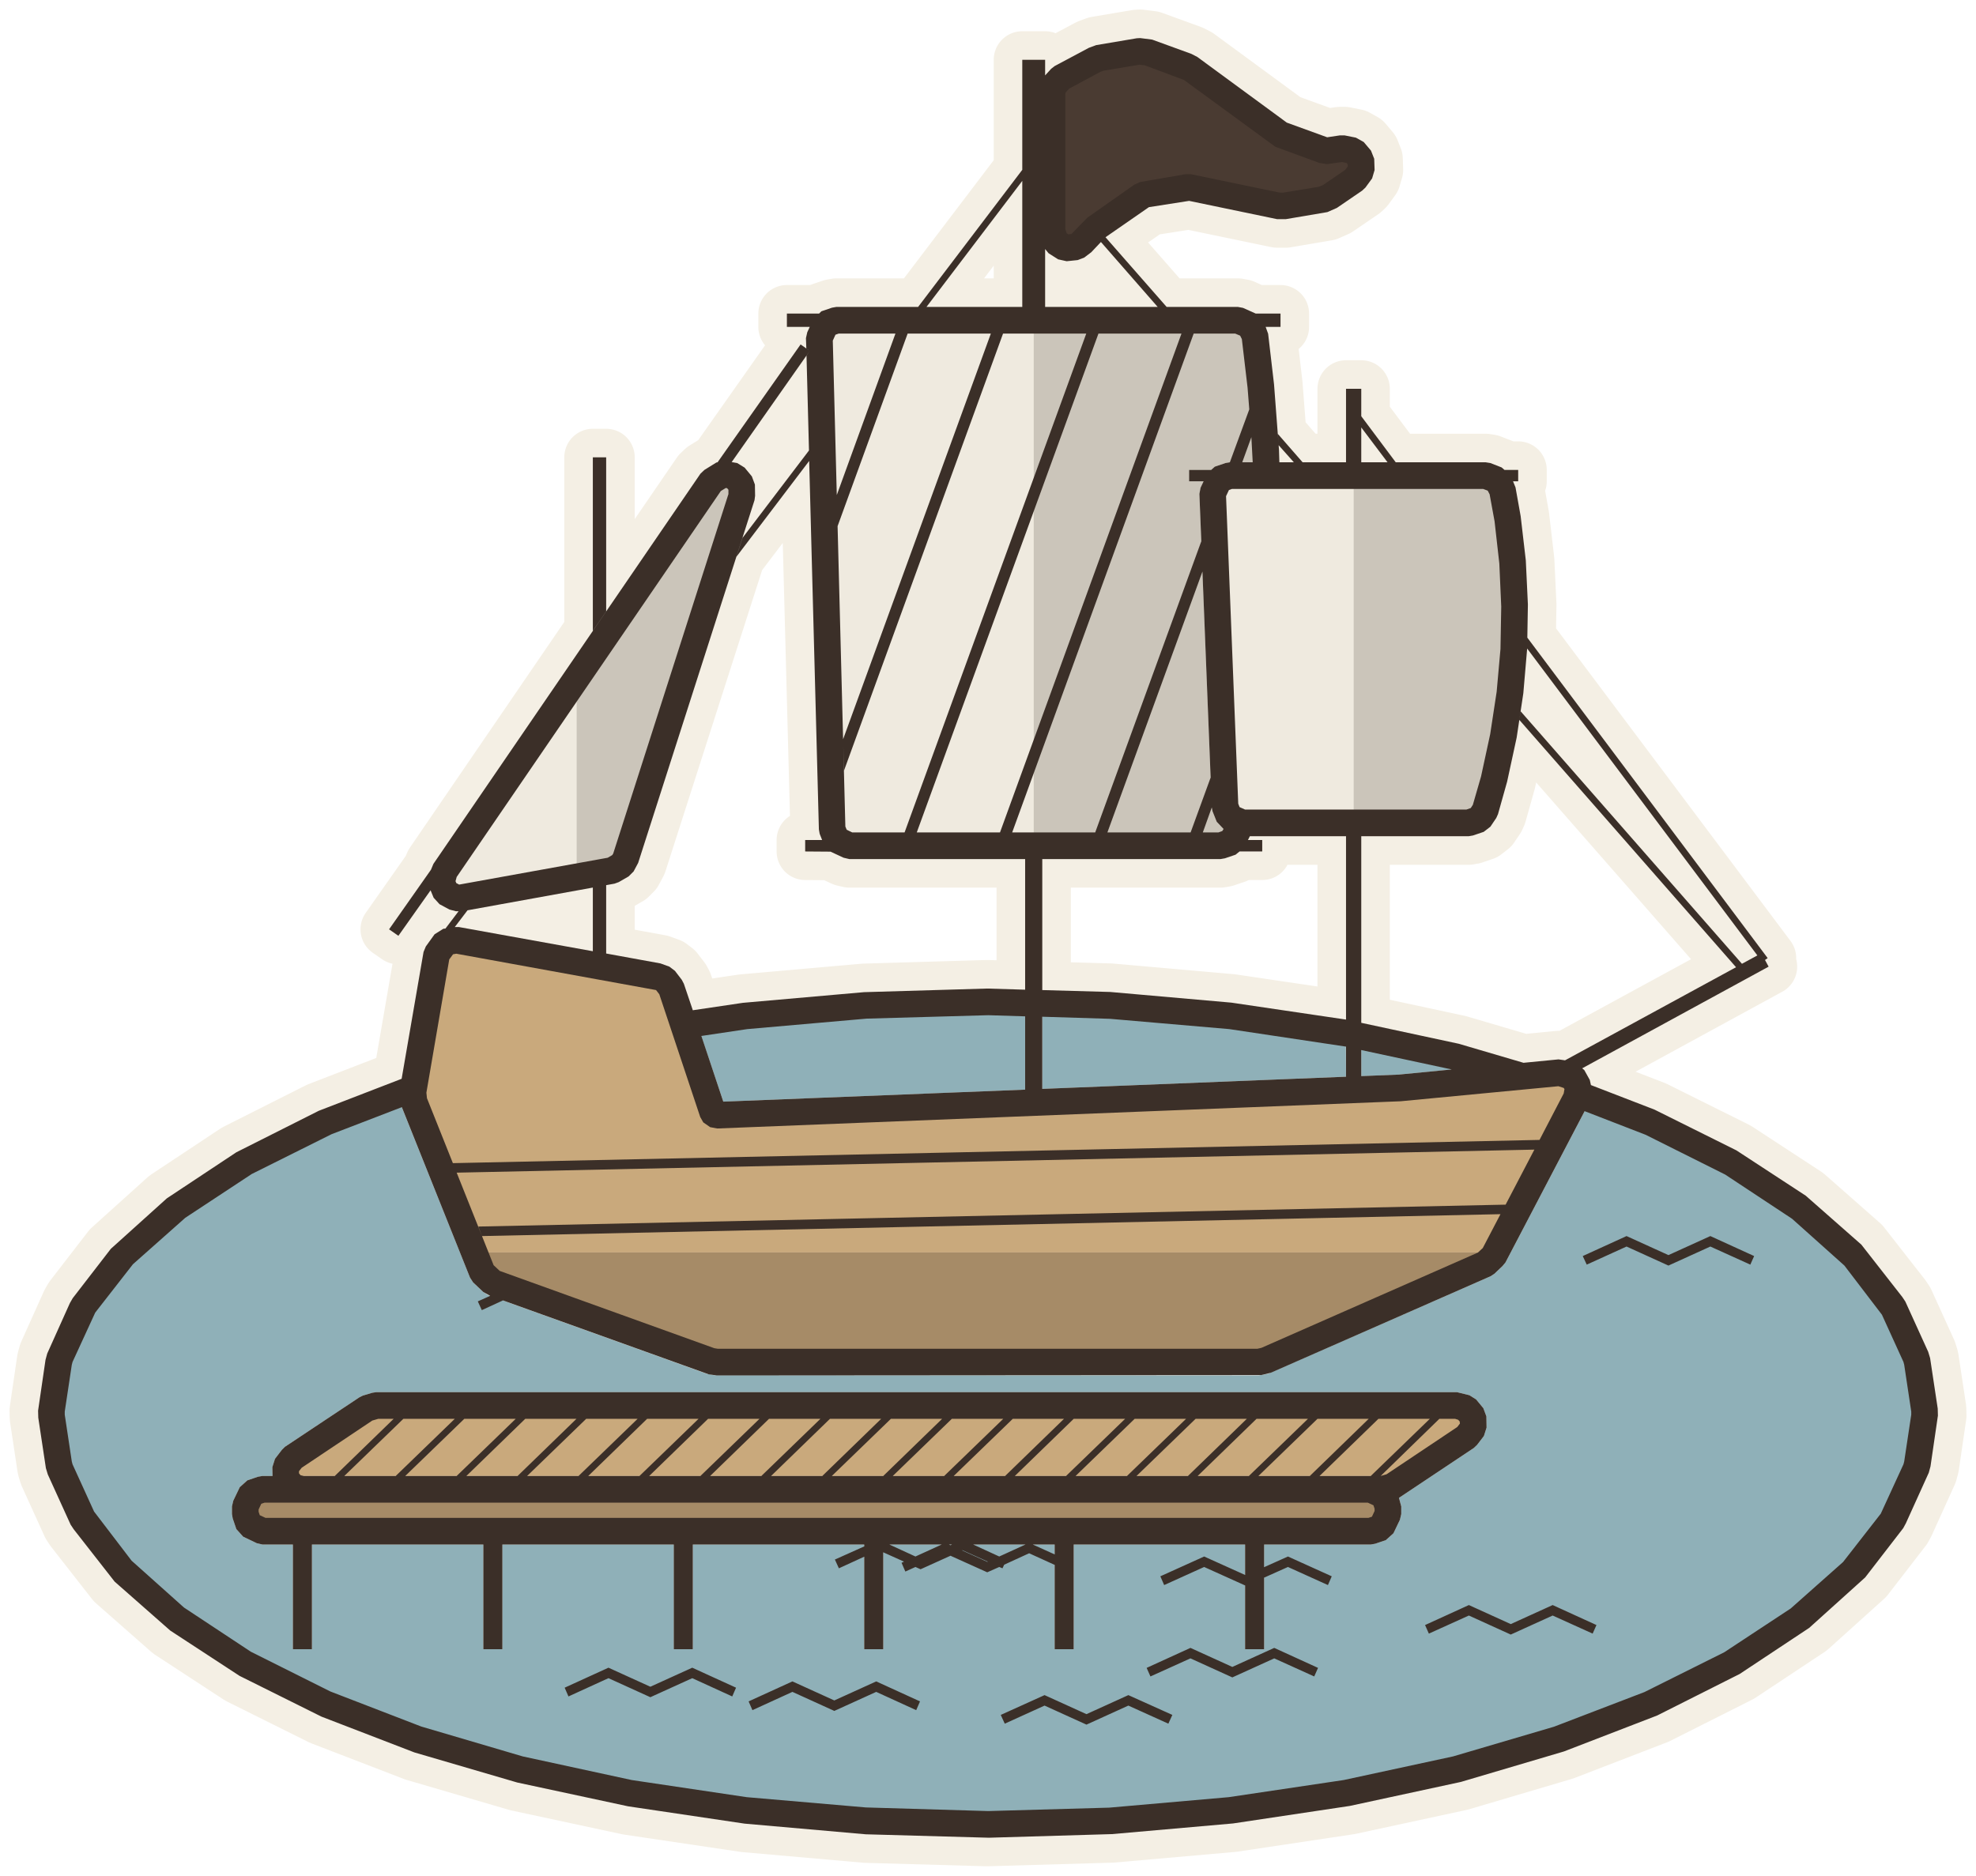
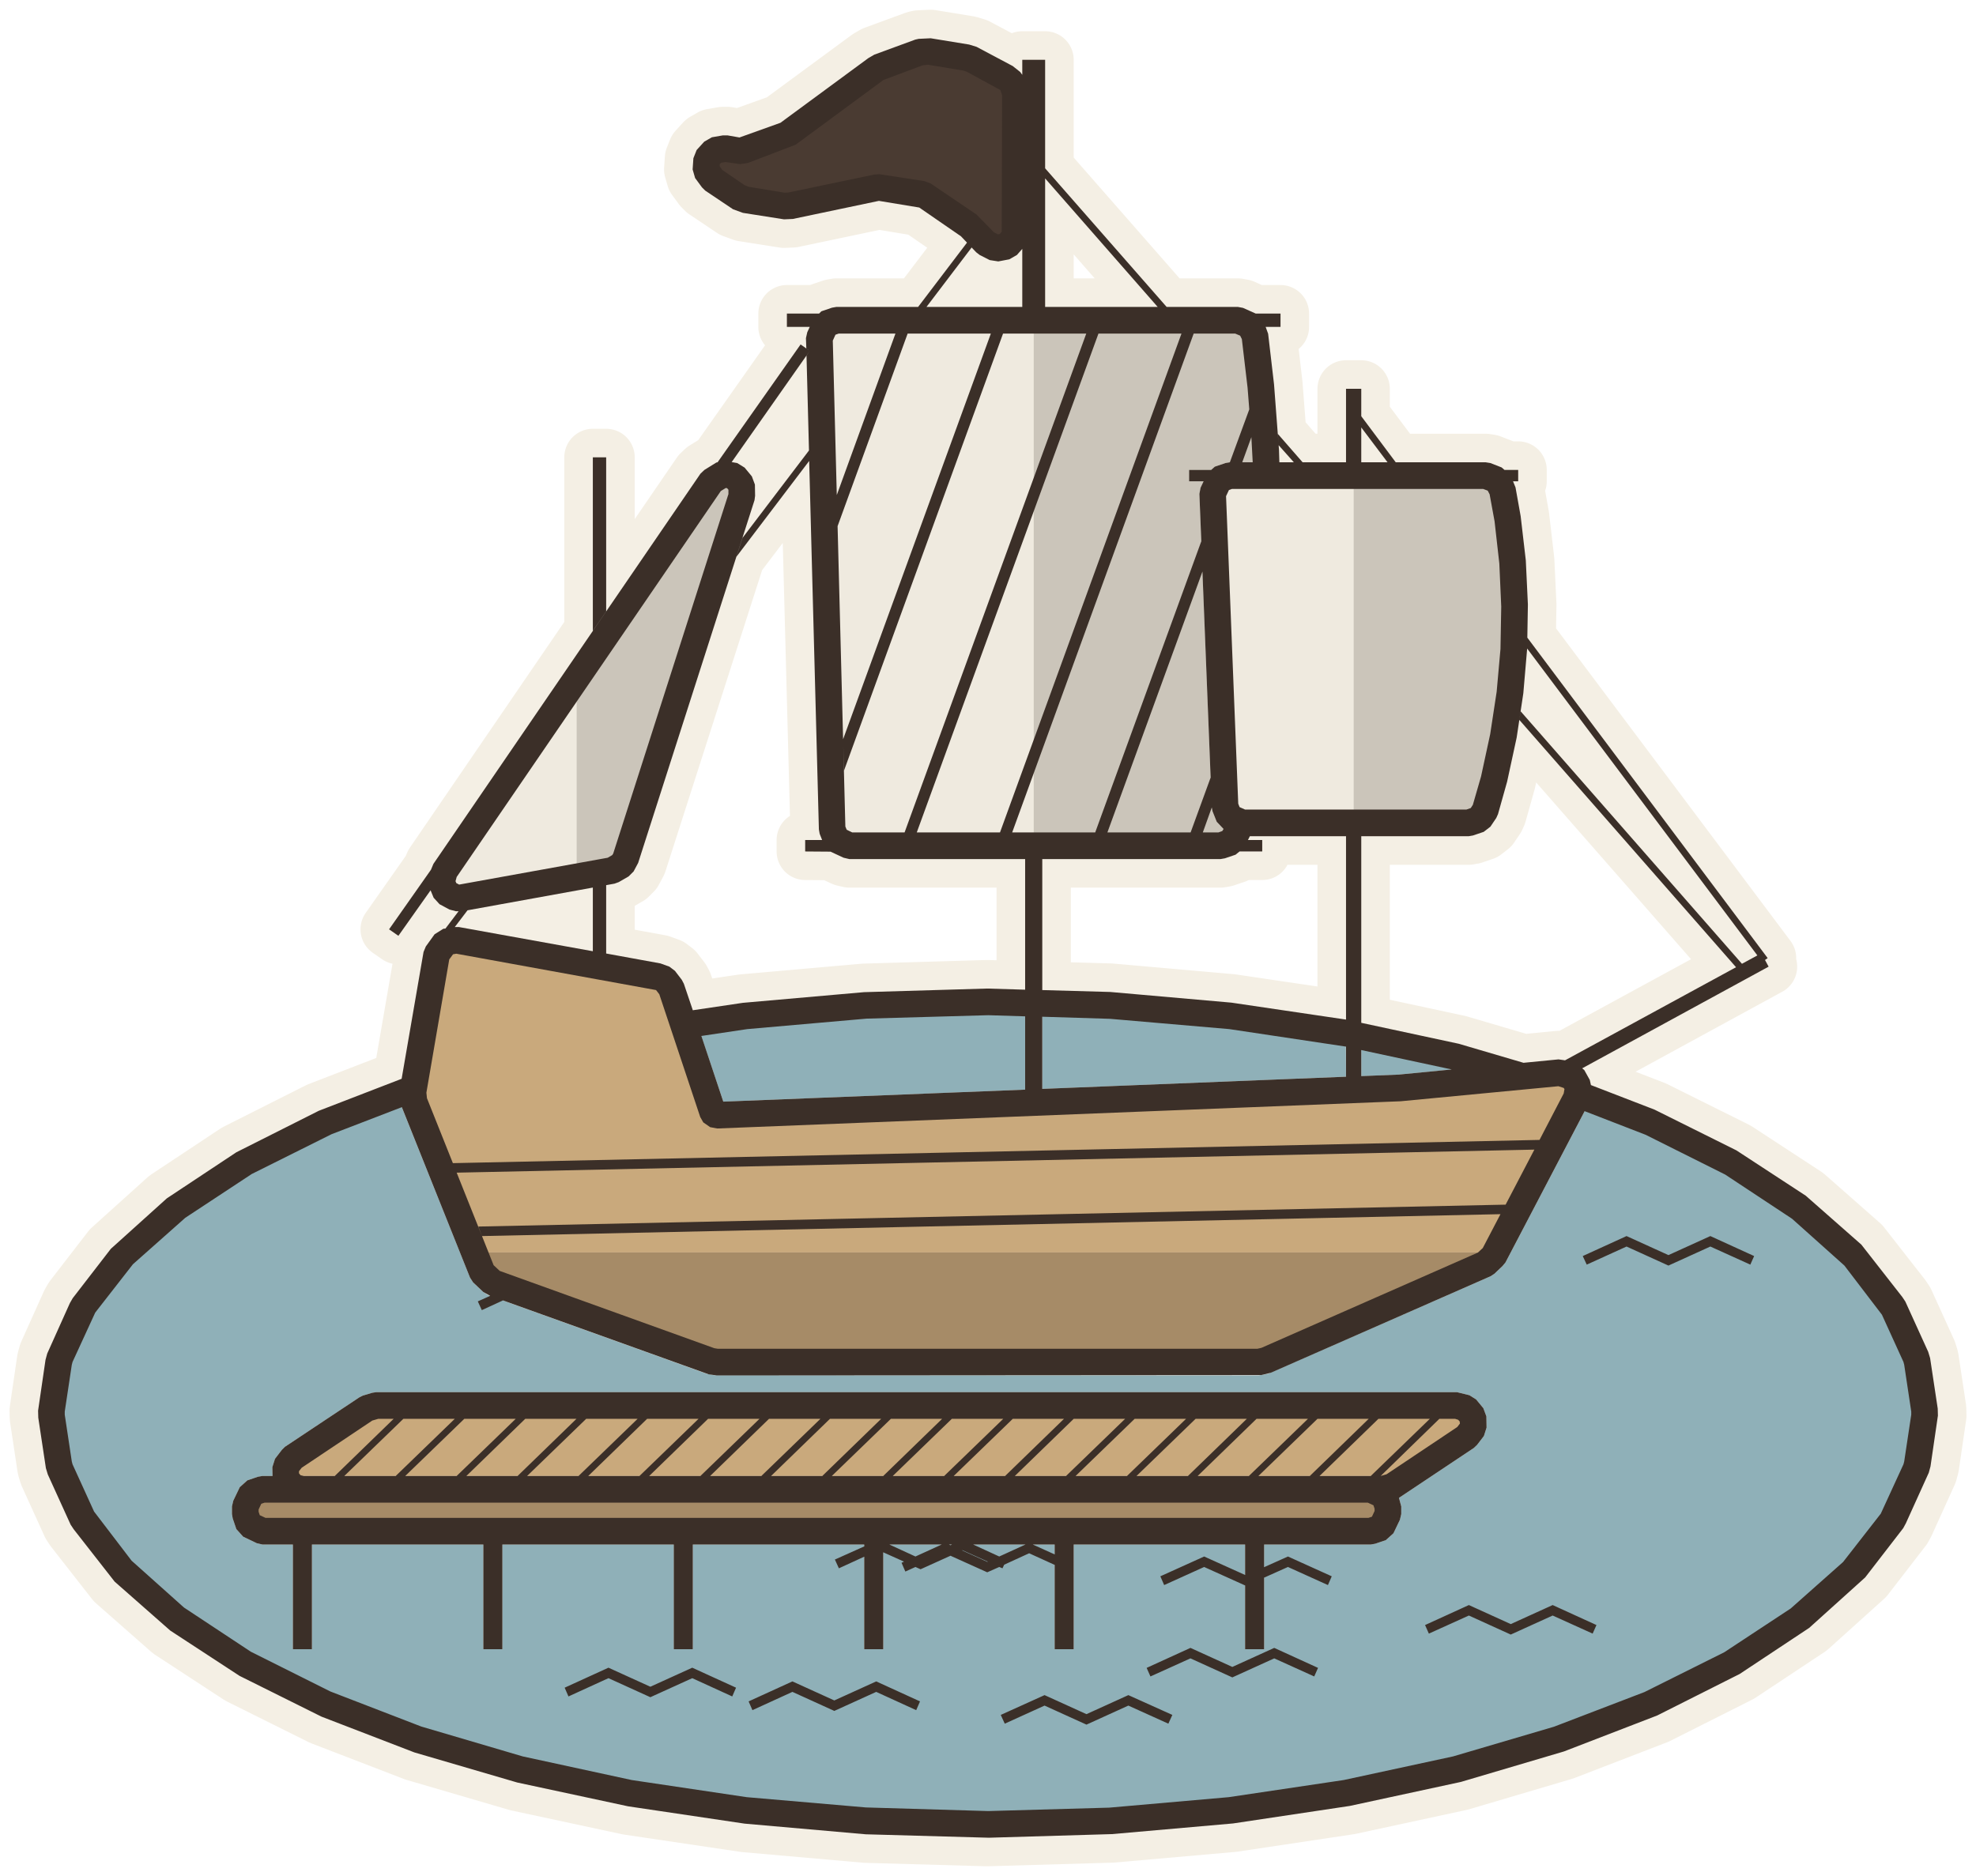
<svg xmlns="http://www.w3.org/2000/svg" viewBox="-18.88 -68.62 103.76 98.52" data-palette="wall:#EFEADF;roof:#D9776B;wood:#C9A97C;earth:#94744F;water:#8FB0B8;flag:#4A3B32;ink:#3B2F28;halo:#F4EFE4">
-   <path data-role="sil" fill="#F4EFE4" stroke="#F4EFE4" stroke-width="3" stroke-linejoin="round" d="M32.95 27.9L39.51 27.71L45.87 27.15L52 26.23L57.83 24.97L63.24 23.37L68.14 21.48L72.47 19.3L76.12 16.88L79.06 14.23L81.06 11.64L81.2 11.38L82.4 8.73L82.49 8.4L82.88 5.73L82.87 5.36L82.47 2.71L82.37 2.38L81.17 -0.26L81.01 -0.5L78.86 -3.25L75.94 -5.82L72.3 -8.2L68 -10.34L64.66 -11.63L64.6 -11.9L64.31 -12.42L64.2 -12.51L73.99 -17.85L73.8 -18.2L73.94 -18.3L61.32 -35.13L61.35 -36.87L61.24 -39.19L60.97 -41.51L60.7 -43.02L60.57 -43.34L60.84 -43.34L60.84 -43.94L60.12 -43.94L59.97 -44.07L59.38 -44.3L59.13 -44.34L54.41 -44.34L52.6 -46.76L52.6 -48.2L51.8 -48.2L51.8 -44.34L49.52 -44.34L48.22 -45.83L48.02 -48.43L47.71 -51.09L47.58 -51.45L48.36 -51.45L48.36 -52.15L47.06 -52.15L46.39 -52.45L46.12 -52.5L42.38 -52.5L39.17 -56.16L41.45 -57.74L43.56 -58.07L48.18 -57.11L48.64 -57.11L50.82 -57.48L51.32 -57.7L52.65 -58.61L52.82 -58.77L53.17 -59.25L53.3 -59.69L53.28 -60.28L53.11 -60.71L52.73 -61.16L52.32 -61.39L51.72 -61.51L51.48 -61.51L50.81 -61.41L48.69 -62.18L43.99 -65.63L43.68 -65.79L41.62 -66.54L40.99 -66.62L40.81 -66.61L38.68 -66.25L38.3 -66.11L36.5 -65.15L36.32 -65.01L36 -64.66L36 -65.48L34.8 -65.48L34.8 -59.7L29.33 -52.5L25.04 -52.5L24.81 -52.46L24.25 -52.27L24.13 -52.15L22.44 -52.15L22.44 -51.45L23.64 -51.45L23.51 -51.17L23.44 -50.86L23.46 -50.32L23.16 -50.53L18.8 -44.34L18.74 -44.33L18.11 -43.94L17.9 -43.74L12.95 -36.51L12.95 -44.6L12.25 -44.6L12.25 -35.49L3.88 -23.25L3.75 -22.94L1.55 -19.81L2.04 -19.47L3.73 -21.86L3.89 -21.47L4.2 -21.13L4.72 -20.85L5.06 -20.76L5.2 -20.76L4.51 -19.85L4.4 -19.84L3.94 -19.55L3.48 -18.91L3.36 -18.62L2.21 -11.96L-2.14 -10.28L-6.47 -8.1L-10.12 -5.68L-13.06 -3.03L-15.06 -0.44L-15.21 -0.18L-16.4 2.47L-16.49 2.8L-16.88 5.47L-16.87 5.84L-16.47 8.49L-16.37 8.82L-15.17 11.46L-15.01 11.7L-12.86 14.45L-9.94 17.02L-6.3 19.4L-2 21.54L2.88 23.42L8.28 25L14.1 26.25L20.22 27.16L26.58 27.72ZM29.77 -52.5L34.8 -59.12L34.8 -52.5ZM36 -52.5L36 -55.54L36.18 -55.32L36.68 -55L37.13 -54.9L37.71 -54.96L38.05 -55.09L38.42 -55.37L38.93 -55.91L41.91 -52.5ZM20.74 -42.35L20.77 -42.58L20.76 -43.17L20.6 -43.6L20.22 -44.06L19.83 -44.3L19.54 -44.35L23.47 -49.94L23.6 -44.96L20.11 -40.37ZM52.6 -44.34L52.6 -46.17L53.98 -44.34ZM48.3 -44.34L48.26 -45.24L49.06 -44.34ZM17.03 -16.95L16.92 -17.16L16.56 -17.63L16.27 -17.85L15.8 -18.02L12.95 -18.54L12.95 -22.13L13.39 -22.21L13.61 -22.29L14.13 -22.59L14.39 -22.85L14.63 -23.3L19.79 -39.38L23.61 -44.41L24.12 -25.06L24.16 -24.83L24.29 -24.5L23.4 -24.5L23.4 -23.9L24.73 -23.89L25.42 -23.57L25.72 -23.5L34.95 -23.5L34.95 -16.64L32.95 -16.7L26.49 -16.51L20.13 -15.95L17.5 -15.56ZM60.97 -31.26L61.11 -32.21L61.31 -34.56L73.4 -18.44L72.59 -18ZM61.12 -12.8L57.72 -13.8L52.6 -14.9L52.6 -24.7L58.24 -24.7L58.47 -24.74L59.03 -24.93L59.38 -25.2L59.69 -25.66L59.78 -25.86L60.26 -27.57L60.76 -29.88L60.9 -30.81L72.28 -17.82L63.3 -12.93L62.96 -12.98ZM51.8 -15.07L45.78 -15.96L39.42 -16.52L35.85 -16.62L35.85 -23.5L45.21 -23.5L45.44 -23.54L46 -23.73L46.21 -23.9L47.4 -23.9L47.4 -24.5L46.65 -24.5L46.75 -24.7L51.8 -24.7ZM5.22 -19.93L5 -19.93L5.67 -20.81L12.25 -22.01L12.25 -18.66Z" />
+   <path data-role="sil" fill="#F4EFE4" stroke="#F4EFE4" stroke-width="3" stroke-linejoin="round" d="M32.95 27.9L39.51 27.71L45.87 27.15L52 26.23L57.83 24.97L63.24 23.37L68.14 21.48L72.47 19.3L76.12 16.88L79.06 14.23L81.06 11.64L81.2 11.38L82.4 8.73L82.49 8.4L82.88 5.73L82.87 5.36L82.47 2.71L82.37 2.38L81.17 -0.26L81.01 -0.5L78.86 -3.25L75.94 -5.82L72.3 -8.2L68 -10.34L64.66 -11.63L64.6 -11.9L64.31 -12.42L64.2 -12.51L73.99 -17.85L73.8 -18.2L73.94 -18.3L61.32 -35.13L61.35 -36.87L61.24 -39.19L60.97 -41.51L60.7 -43.02L60.57 -43.34L60.84 -43.34L60.84 -43.94L60.12 -43.94L59.97 -44.07L59.38 -44.3L59.13 -44.34L54.41 -44.34L52.6 -46.76L52.6 -48.2L51.8 -48.2L51.8 -44.34L49.52 -44.34L48.22 -45.83L48.02 -48.43L47.71 -51.09L47.58 -51.45L48.36 -51.45L48.36 -52.15L47.06 -52.15L46.39 -52.45L46.12 -52.5L42.38 -52.5L36 -59.78L36 -65.48L34.8 -65.48L34.8 -64.69L34.69 -64.84L34.3 -65.15L32.4 -66.16L32.01 -66.28L29.99 -66.61L29.36 -66.58L29.18 -66.54L27.03 -65.75L26.72 -65.57L22.1 -62.17L19.95 -61.4L19.32 -61.51L19.08 -61.51L18.5 -61.41L18.1 -61.18L17.7 -60.74L17.53 -60.31L17.49 -59.72L17.62 -59.27L17.98 -58.78L18.15 -58.61L19.61 -57.63L20.13 -57.44L22.29 -57.1L22.75 -57.12L27.27 -58.07L29.39 -57.72L31.58 -56.21L31.9 -55.88L29.33 -52.5L25.04 -52.5L24.81 -52.46L24.25 -52.27L24.13 -52.15L22.44 -52.15L22.44 -51.45L23.64 -51.45L23.51 -51.17L23.44 -50.86L23.46 -50.32L23.16 -50.53L18.8 -44.34L18.74 -44.33L18.11 -43.94L17.9 -43.74L12.95 -36.51L12.95 -44.6L12.25 -44.6L12.25 -35.49L3.88 -23.25L3.75 -22.94L1.55 -19.81L2.04 -19.47L3.73 -21.86L3.89 -21.47L4.2 -21.13L4.72 -20.85L5.06 -20.76L5.2 -20.76L4.51 -19.85L4.4 -19.84L3.94 -19.55L3.48 -18.91L3.36 -18.62L2.21 -11.96L-2.14 -10.28L-6.47 -8.1L-10.12 -5.68L-13.06 -3.03L-15.06 -0.44L-15.21 -0.18L-16.4 2.47L-16.49 2.8L-16.88 5.47L-16.87 5.84L-16.47 8.49L-16.37 8.82L-15.17 11.46L-15.01 11.7L-12.86 14.45L-9.94 17.02L-6.3 19.4L-2 21.54L2.88 23.42L8.28 25L14.1 26.25L20.22 27.16L26.58 27.72ZM36 -52.5L36 -59.25L41.91 -52.5ZM29.77 -52.5L32.14 -55.62L32.38 -55.37L32.56 -55.23L33.09 -54.96L33.54 -54.89L34.12 -55L34.52 -55.23L34.8 -55.55L34.8 -52.5ZM20.74 -42.35L20.77 -42.58L20.76 -43.17L20.6 -43.6L20.22 -44.06L19.83 -44.3L19.54 -44.35L23.47 -49.94L23.6 -44.96L20.11 -40.37ZM52.6 -44.34L52.6 -46.17L53.98 -44.34ZM48.3 -44.34L48.26 -45.24L49.06 -44.34ZM17.03 -16.95L16.92 -17.16L16.56 -17.63L16.27 -17.85L15.8 -18.02L12.95 -18.54L12.95 -22.13L13.39 -22.21L13.61 -22.29L14.13 -22.59L14.39 -22.85L14.63 -23.3L19.79 -39.38L23.61 -44.41L24.12 -25.06L24.16 -24.83L24.29 -24.5L23.4 -24.5L23.4 -23.9L24.73 -23.89L25.42 -23.57L25.72 -23.5L34.95 -23.5L34.95 -16.64L32.95 -16.7L26.49 -16.51L20.13 -15.95L17.5 -15.56ZM60.97 -31.26L61.11 -32.21L61.31 -34.56L73.4 -18.44L72.59 -18ZM61.12 -12.8L57.72 -13.8L52.6 -14.9L52.6 -24.7L58.24 -24.7L58.47 -24.74L59.03 -24.93L59.38 -25.2L59.69 -25.66L59.78 -25.86L60.26 -27.57L60.76 -29.88L60.9 -30.81L72.28 -17.82L63.3 -12.93L62.96 -12.98ZM51.8 -15.07L45.78 -15.96L39.42 -16.52L35.85 -16.62L35.85 -23.5L45.21 -23.5L45.44 -23.54L46 -23.73L46.21 -23.9L47.4 -23.9L47.4 -24.5L46.65 -24.5L46.75 -24.7L51.8 -24.7ZM5.22 -19.93L5 -19.93L5.67 -20.81L12.25 -22.01L12.25 -18.66Z" />
  <path data-role="water" fill="#8FB0B8" d="M34.95 -11.39L34.95 -15.94L32.97 -16L26.55 -15.81L20.23 -15.26L17.72 -14.88L19.1 -10.76ZM51.8 -12.07L51.79 -14.36L45.72 -15.27L39.4 -15.82L35.85 -15.92L35.85 -11.43ZM54.56 -12.18L59.24 -12.63L57.57 -13.11L52.6 -14.19L52.6 -12.1ZM32.97 27.2L39.45 27.01L45.77 26.46L51.85 25.55L57.63 24.3L62.99 22.72L67.83 20.86L72.08 18.72L75.66 16.36L78.51 13.8L80.46 11.27L80.57 11.1L81.73 8.53L81.8 8.29L82.18 5.73L82.18 5.47L81.8 2.9L81.73 2.67L80.57 0.1L80.46 -0.07L78.39 -2.72L75.55 -5.24L71.99 -7.57L67.75 -9.69L64.61 -10.9L64.53 -10.64L60.17 -2.31L60.02 -2.13L59.59 -1.72L59.39 -1.59L47.72 3.53L47.21 3.62L18.64 3.61L18.22 3.53L6.74 -0.6L6.5 -0.76L5.96 -1.27L5.8 -1.52L2.2 -10.51L2.11 -11.17L-1.83 -9.66L-6.08 -7.52L-9.66 -5.16L-12.51 -2.6L-14.46 -0.07L-14.57 0.1L-15.73 2.67L-15.8 2.9L-16.18 5.47L-16.18 5.73L-15.8 8.29L-15.73 8.53L-14.57 11.1L-14.46 11.27L-12.39 13.92L-9.55 16.43L-5.99 18.77L-1.75 20.89L3.08 22.75L8.43 24.31L14.21 25.56L20.29 26.47L26.6 27.02ZM-3.5 18L-3.5 12.5L-5.1 12.5L-5.4 12.43L-6.11 12.09L-6.47 11.69L-6.66 11.13L-6.7 10.9L-6.7 10.5L-6.63 10.2L-6.29 9.49L-5.89 9.13L-5.33 8.94L-5.1 8.9L-4.57 8.9L-4.58 8.44L-4.44 8L-4.08 7.53L-3.92 7.37L-0.01 4.77L0.17 4.68L0.67 4.53L0.87 4.5L57.63 4.5L58.28 4.66L58.63 4.88L59.01 5.34L59.17 5.77L59.18 6.36L59.04 6.8L58.68 7.27L58.51 7.43L54.58 10.05L54.7 10.5L54.7 10.9L54.63 11.2L54.29 11.91L53.89 12.27L53.33 12.46L53.1 12.5L47.5 12.5L47.5 18L46.5 18L46.5 12.5L37.5 12.5L37.5 18L36.5 18L36.5 12.5L27.5 12.5L27.5 18L26.5 18L26.5 12.5L17.5 12.5L17.5 18L16.5 18L16.5 12.5L7.5 12.5L7.5 18L6.5 18L6.5 12.5L-2.5 12.5L-2.5 18Z" />
  <path data-role="wall" fill="#EFEADF" d="M35.4 -51.45L24.41 -51.45L24.14 -50.88L24.82 -25.08L25.03 -24.52L25.07 -24.5L35.4 -24.5ZM52.2 -43.34L45.09 -43.34L44.8 -42.7L45.45 -26.26L45.66 -25.71L46.34 -25.4L52.2 -25.4ZM5.36 -21.47L11.4 -22.56L11.4 -32.77L4.46 -22.86L4.3 -22.29L4.54 -21.74L5.05 -21.46Z" />
  <path data-role="wall-shade" fill="#cbc5ba" d="M46.01 -24.79L45.37 -25.08L45.01 -25.46L44.79 -26.01L44.75 -26.24L44.1 -42.68L44.16 -43L44.32 -43.34L43.56 -43.34L43.56 -43.94L44.72 -43.94L44.91 -44.11L45.47 -44.3L45.7 -44.34L47.6 -44.34L47.58 -44.94L47.33 -48.35L47.01 -51.01L46.8 -51.45L35.4 -51.45L35.4 -24.5L45.84 -24.5ZM13.27 -22.9L13.78 -23.19L13.96 -23.51L20.07 -42.56L20.06 -43.16L19.68 -43.61L19.11 -43.73L11.4 -32.77L11.4 -22.56ZM58.8 -25.59L59.11 -26.05L59.58 -27.72L60.07 -29.98L60.42 -32.27L60.61 -34.55L60.65 -36.83L60.54 -39.11L60.28 -41.38L60.01 -42.9L59.77 -43.34L52.2 -43.34L52.2 -25.4L58.24 -25.4Z" />
  <path data-role="wood" fill="#C9A97C" d="M63.91 -10.97L64 -11.55L63.7 -12.07L63.03 -12.28L54.59 -11.48L18.75 -10.05L18.62 -10.09L18.56 -10.17L16.37 -16.73L16.01 -17.2L15.67 -17.34L5.09 -19.24L4.51 -19.15L4.05 -18.5L2.8 -11.25L2.85 -10.77L6.02 -2.84L59.65 -2.84ZM58.13 6.85L58.48 6.38L58.47 5.79L58.09 5.33L57.63 5.2L0.87 5.2L0.37 5.35L-3.53 7.95L-3.88 8.42L-3.87 8.9L53.1 8.9L53.4 8.97L54.11 9.31L54.23 9.45Z" />
  <path data-role="wood-shade" fill="#a68b67" d="M47.57 2.84L59.11 -2.23L59.55 -2.64L59.65 -2.84L6.02 -2.84L6.45 -1.78L6.98 -1.26L18.45 2.87L18.76 2.92L47.21 2.92ZM53.66 11.61L54 10.9L54 10.5L53.81 9.94L53.1 9.6L-5.1 9.6L-5.66 9.79L-6 10.5L-6 10.9L-5.81 11.46L-5.1 11.8L53.1 11.8Z" />
-   <path data-role="flag" fill="#4A3B32" d="M37.64 -55.65L37.91 -55.85L38.8 -56.77L41.08 -58.34L41.26 -58.42L43.48 -58.77L43.64 -58.77L48.2 -57.81L48.52 -57.8L50.56 -58.13L50.93 -58.28L52.25 -59.19L52.6 -59.66L52.58 -60.26L52.2 -60.71L51.6 -60.82L50.87 -60.7L50.65 -60.72L48.31 -61.59L43.66 -65.01L43.44 -65.13L41.38 -65.88L40.93 -65.92L38.91 -65.59L38.63 -65.5L36.84 -64.53L36.43 -64.1L36.36 -63.74L36.36 -56.47L36.55 -55.91L37.05 -55.59Z" />
-   <path data-role="ink" fill="#3B2F28" d="M37.13 -56.37L37.06 -56.59L37.06 -63.67L37.08 -63.77L37.27 -63.97L38.91 -64.85L39.08 -64.91L40.95 -65.22L41.23 -65.19L43.29 -64.42L48.09 -60.91L50.41 -60.06L50.81 -60L51.59 -60.11L51.83 -60.06L51.89 -59.99L51.89 -59.88L51.76 -59.7L50.59 -58.9L50.37 -58.81L48.48 -58.5L48.28 -58.51L43.66 -59.47L43.37 -59.47L40.99 -59.06L40.68 -58.92L38.22 -57.19L37.38 -56.33L37.22 -56.31ZM25.87 -24.9L25.58 -25.04L25.51 -25.21L24.85 -50.73L24.99 -51.04L25.16 -51.1L28.14 -51.1L25.06 -42.62L25.1 -40.98L28.78 -51.1L33.15 -51.1L25.39 -29.79L25.44 -28.15L33.79 -51.1L38.16 -51.1L28.62 -24.9ZM29.26 -24.9L38.8 -51.1L43.16 -51.1L33.63 -24.9ZM34.27 -24.9L43.8 -51.1L45.98 -51.1L46.24 -50.99L46.33 -50.81L46.63 -48.26L46.72 -47.12L45.7 -44.34L45.47 -44.3L44.91 -44.11L44.72 -43.94L43.56 -43.94L43.56 -43.34L44.32 -43.34L44.16 -43L44.1 -42.68L44.2 -40.19L38.63 -24.9ZM46.35 -44.34L46.83 -45.66L46.9 -44.34ZM12.95 -36.51L12.95 -44.6L12.25 -44.6L12.25 -35.49ZM5.23 -22.16L5.08 -22.24L5.04 -22.34L5.1 -22.56L18.97 -42.83L19.23 -42.99L19.3 -42.98L19.37 -42.9L19.37 -42.67L13.32 -23.79L13.27 -23.71L13.03 -23.57ZM46.5 -26.1L46.21 -26.23L46.14 -26.41L45.5 -42.56L45.65 -42.88L45.81 -42.94L59 -42.94L59.24 -42.85L59.34 -42.66L59.6 -41.24L59.85 -39.02L59.95 -36.76L59.91 -34.53L59.71 -32.29L59.37 -30.06L58.89 -27.84L58.46 -26.35L58.35 -26.18L58.12 -26.1ZM39.27 -24.9L44.26 -38.6L44.69 -27.78L43.64 -24.9ZM44.28 -24.9L44.75 -26.21L44.79 -26.01L45.01 -25.46L45.37 -25.08L45.3 -24.97L45.1 -24.9ZM18.82 2.22L18.63 2.19L7.36 -1.87L7.04 -2.17L3.54 -10.94L3.51 -11.23L4.71 -18.23L4.91 -18.5L5.08 -18.53L15.57 -16.62L15.74 -16.4L17.89 -9.95L18.05 -9.67L18.41 -9.42L18.78 -9.35L54.67 -10.78L62.95 -11.57L63.23 -11.48L63.27 -11.42L63.23 -11.19L61.96 -8.75L4.9 -7.53L5.1 -7.03L61.69 -8.24L60.18 -5.35L6.24 -4.2L6.43 -3.7L59.91 -4.85L58.98 -3.07L58.72 -2.83L47.36 2.17L47.14 2.22ZM33.01 26.5L26.59 26.31L20.33 25.77L14.29 24.87L8.57 23.63L3.24 22.06L-1.53 20.22L-5.71 18.13L-9.22 15.81L-11.97 13.35L-13.94 10.77L-15.07 8.29L-15.11 8.14L-15.48 5.68L-15.48 5.52L-15.11 3.06L-15.07 2.91L-13.88 0.32L-11.9 -2.22L-9.15 -4.66L-5.66 -6.96L-1.47 -9.05L2.22 -10.47L5.8 -1.52L5.96 -1.27L6.5 -0.76L6.86 -0.56L6.21 -0.27L6.42 0.19L7.53 -0.32L18.33 3.56L18.76 3.62L47.35 3.6L47.85 3.48L59.39 -1.59L59.59 -1.72L60.02 -2.13L60.17 -2.31L64.33 -10.26L67.53 -9.02L71.71 -6.93L75.22 -4.61L77.97 -2.15L79.94 0.43L81.07 2.91L81.11 3.06L81.48 5.52L81.48 5.68L81.11 8.14L81.07 8.29L79.88 10.88L77.9 13.42L75.15 15.86L71.66 18.16L67.47 20.25L62.72 22.07L57.42 23.63L51.68 24.87L45.64 25.77L39.37 26.32ZM70.93 -3.15L73.03 -2.2L73.23 -2.65L70.93 -3.7L68.73 -2.7L66.53 -3.7L64.23 -2.65L64.44 -2.2L66.53 -3.15L68.73 -2.15ZM25.17 13.75L26.5 13.14L26.5 18L27.5 18L27.5 12.91L28.59 13.4L28.46 13.46L28.66 13.92L29.19 13.68L29.46 13.8L31.03 13.09L32.96 13.96L33.59 13.68L33.76 13.75L33.85 13.56L35.16 12.96L36.5 13.57L36.5 13.02L35.35 12.5L36.5 12.5L36.5 18L37.5 18L37.5 12.5L46.5 12.5L46.5 18L47.5 18L47.5 12.5L53.1 12.5L53.33 12.46L53.89 12.27L54.29 11.91L54.63 11.2L54.7 10.9L54.7 10.5L54.58 10.05L58.51 7.43L58.68 7.27L59.04 6.8L59.18 6.36L59.17 5.77L59.01 5.34L58.63 4.88L58.28 4.66L57.63 4.5L0.87 4.5L0.67 4.53L0.17 4.68L-0.01 4.77L-3.92 7.37L-4.08 7.53L-4.44 8L-4.58 8.44L-4.57 8.9L-5.1 8.9L-5.33 8.94L-5.89 9.13L-6.29 9.49L-6.63 10.2L-6.7 10.5L-6.7 10.9L-6.66 11.13L-6.47 11.69L-6.11 12.09L-5.4 12.43L-5.1 12.5L-3.5 12.5L-3.5 18L-2.5 18L-2.5 12.5L6.5 12.5L6.5 18L7.5 18L7.5 12.5L16.5 12.5L16.5 18L17.5 18L17.5 12.5L26.5 12.5L26.5 12.6L24.96 13.29ZM-2.93 8.9L-3.1 8.86L-3.18 8.76L-3.18 8.65L-3.04 8.47L0.67 5.99L0.98 5.9L1.79 5.9L-1.3 8.9ZM53.62 8.9L56.7 5.9L57.53 5.9L57.69 5.95L57.77 6.04L57.78 6.15L57.64 6.33L53.93 8.81ZM50.41 8.9L53.5 5.9L56.2 5.9L53.1 8.9ZM47.2 8.9L50.3 5.9L52.99 5.9L49.9 8.9ZM44.01 8.9L47.1 5.9L49.8 5.9L46.7 8.9ZM40.8 8.9L43.9 5.9L46.59 5.9L43.5 8.9ZM37.6 8.9L40.7 5.9L43.4 5.9L40.3 8.9ZM34.41 8.9L37.5 5.9L40.2 5.9L37.1 8.9ZM31.2 8.9L34.3 5.9L36.99 5.9L33.9 8.9ZM28 8.9L31.1 5.9L33.8 5.9L30.7 8.9ZM24.8 8.9L27.9 5.9L30.59 5.9L27.5 8.9ZM21.61 8.9L24.7 5.9L27.39 5.9L24.3 8.9ZM18.41 8.9L21.5 5.9L24.2 5.9L21.1 8.9ZM15.21 8.9L18.3 5.9L21 5.9L17.9 8.9ZM12.01 8.9L15.1 5.9L17.8 5.9L14.7 8.9ZM8.8 8.9L11.9 5.9L14.6 5.9L11.5 8.9ZM5.61 8.9L8.7 5.9L11.39 5.9L8.3 8.9ZM2.4 8.9L5.5 5.9L8.2 5.9L5.1 8.9ZM-0.8 8.9L2.3 5.9L5 5.9L1.9 8.9ZM-4.94 11.1L-5.24 10.96L-5.3 10.78L-5.3 10.66L-5.16 10.36L-4.98 10.3L52.94 10.3L53.24 10.44L53.3 10.62L53.3 10.74L53.16 11.04L52.98 11.1ZM29.19 13.13L27.82 12.5L30.57 12.5ZM31.03 12.54L30.95 12.5L31.11 12.5ZM33.59 13.13L32.22 12.5L34.97 12.5ZM31.64 12.81L31.66 12.8L32.99 13.4L32.96 13.41ZM51.05 14.17L48.75 13.13L47.5 13.69L47.5 14.24L48.75 13.68L50.85 14.63ZM46.5 14.1L44.35 13.13L42.05 14.17L42.25 14.63L44.35 13.68L46.5 14.65ZM62.65 16.23L64.75 17.18L64.95 16.73L62.65 15.68L60.45 16.68L58.25 15.68L55.95 16.73L56.15 17.18L58.25 16.23L60.45 17.23ZM48.03 18.48L50.13 19.43L50.33 18.98L48.03 17.93L45.83 18.93L43.63 17.93L41.33 18.98L41.53 19.43L43.63 18.48L45.83 19.48ZM17.47 19.52L19.57 20.48L19.77 20.02L17.47 18.97L15.27 19.97L13.07 18.97L10.77 20.02L10.97 20.48L13.07 19.52L15.27 20.52ZM27.13 20.24L29.23 21.2L29.43 20.74L27.13 19.69L24.93 20.69L22.73 19.69L20.43 20.74L20.63 21.2L22.73 20.24L24.93 21.24ZM40.37 20.96L42.47 21.91L42.68 21.45L40.37 20.41L38.17 21.41L35.97 20.41L33.67 21.45L33.88 21.91L35.97 20.96L38.17 21.96ZM36.68 -55L37.13 -54.9L37.71 -54.96L38.05 -55.09L38.42 -55.37L38.93 -55.91L41.91 -52.5L36 -52.5L36 -55.54L36.18 -55.32ZM34.8 -59.12L34.8 -52.5L29.77 -52.5ZM52.6 -12.1L52.6 -13.47L57.35 -12.45L54.56 -12.18L35.85 -11.43L35.85 -15.22L39.41 -15.11L45.67 -14.57L51.8 -13.65L51.8 -15.07L45.78 -15.96L39.42 -16.52L35.85 -16.62L35.85 -23.5L45.21 -23.5L45.44 -23.54L46 -23.73L46.21 -23.9L47.4 -23.9L47.4 -24.5L46.65 -24.5L46.75 -24.7L51.8 -24.7L51.8 -12.07ZM52.6 -46.17L53.98 -44.34L52.6 -44.34ZM58.47 -24.74L59.03 -24.93L59.38 -25.2L59.69 -25.66L59.78 -25.86L60.26 -27.57L60.76 -29.88L61.11 -32.21L61.31 -34.54L61.35 -36.87L61.24 -39.19L60.97 -41.51L60.7 -43.02L60.57 -43.34L60.84 -43.34L60.84 -43.94L60.12 -43.94L59.97 -44.07L59.38 -44.3L59.13 -44.34L54.41 -44.34L52.6 -46.76L52.6 -48.2L51.8 -48.2L51.8 -44.34L49.52 -44.34L48.22 -45.83L48.26 -45.24L49.06 -44.34L48.3 -44.34L48.28 -44.99L48.02 -48.43L47.71 -51.09L47.58 -51.45L48.36 -51.45L48.36 -52.15L47.06 -52.15L46.39 -52.45L46.12 -52.5L42.38 -52.5L39.17 -56.16L41.45 -57.74L43.56 -58.07L48.18 -57.11L48.64 -57.11L50.82 -57.48L51.32 -57.7L52.65 -58.61L52.82 -58.77L53.17 -59.25L53.3 -59.69L53.28 -60.28L53.11 -60.71L52.73 -61.16L52.32 -61.39L51.72 -61.51L51.48 -61.51L50.81 -61.41L48.69 -62.18L43.99 -65.63L43.68 -65.79L41.62 -66.54L40.99 -66.62L40.81 -66.61L38.68 -66.25L38.3 -66.11L36.5 -65.15L36.32 -65.01L36 -64.66L36 -65.48L34.8 -65.48L34.8 -59.7L29.33 -52.5L25.04 -52.5L24.81 -52.46L24.25 -52.27L24.13 -52.15L22.44 -52.15L22.44 -51.45L23.64 -51.45L23.51 -51.17L23.44 -50.86L23.46 -50.32L23.64 -50.19L23.47 -49.94L23.6 -44.96L20.11 -40.37L19.79 -39.38L23.61 -44.41L24.12 -25.06L24.16 -24.83L24.29 -24.5L23.4 -24.5L23.4 -23.9L24.73 -23.89L25.42 -23.57L25.72 -23.5L34.95 -23.5L34.95 -11.39L19.1 -10.76L17.95 -14.21L20.36 -14.57L26.63 -15.12L33.01 -15.3L34.95 -15.24L34.95 -16.64L32.95 -16.7L26.49 -16.51L20.13 -15.95L17.5 -15.56L17.03 -16.95L16.92 -17.16L16.56 -17.63L16.27 -17.85L15.8 -18.02L12.95 -18.54L12.95 -22.13L12.25 -22.01L12.25 -18.66L5.22 -19.93L5 -19.93L5.67 -20.81L13.39 -22.21L13.61 -22.29L14.13 -22.59L14.39 -22.85L14.63 -23.3L20.74 -42.35L20.77 -42.58L20.76 -43.17L20.6 -43.6L20.22 -44.06L19.83 -44.3L19.54 -44.35L23.64 -50.19L23.16 -50.53L18.8 -44.34L18.74 -44.33L18.11 -43.94L17.9 -43.74L3.88 -23.25L3.75 -22.94L1.55 -19.81L2.04 -19.47L3.73 -21.86L3.89 -21.47L4.2 -21.13L4.72 -20.85L5.06 -20.76L5.2 -20.76L4.51 -19.85L4.4 -19.84L3.94 -19.55L3.48 -18.91L3.36 -18.62L2.21 -11.96L-2.14 -10.28L-6.47 -8.1L-10.12 -5.68L-13.06 -3.03L-15.06 -0.44L-15.21 -0.18L-16.4 2.47L-16.49 2.8L-16.88 5.47L-16.87 5.84L-16.47 8.49L-16.37 8.82L-15.17 11.46L-15.01 11.7L-12.86 14.45L-9.94 17.02L-6.3 19.4L-2 21.54L2.88 23.42L8.28 25L14.1 26.25L20.22 27.16L26.58 27.72L33.05 27.9L39.51 27.71L45.87 27.15L52 26.23L57.83 24.97L63.24 23.37L68.14 21.48L72.47 19.3L76.12 16.88L79.06 14.23L81.06 11.64L81.2 11.38L82.4 8.73L82.49 8.4L82.88 5.73L82.87 5.36L82.47 2.71L82.37 2.38L81.17 -0.26L81.01 -0.5L78.86 -3.25L75.94 -5.82L72.3 -8.2L68 -10.34L64.66 -11.63L64.6 -11.9L64.31 -12.42L64.2 -12.51L73.99 -17.85L73.8 -18.2L73.94 -18.3L61.32 -35.13L61.31 -34.56L73.4 -18.44L72.59 -18L60.97 -31.26L60.9 -30.81L72.28 -17.82L63.3 -12.93L62.96 -12.98L61.12 -12.8L57.72 -13.8L52.6 -14.9L52.6 -24.7L58.24 -24.7Z" />
+   <path data-role="flag" fill="#4A3B32" d="M33.99 -55.69L34.38 -56.14L34.44 -56.47L34.44 -63.74L34.25 -64.3L33.97 -64.53L32.17 -65.5L31.89 -65.59L29.87 -65.92L29.42 -65.88L27.36 -65.13L27.14 -65.01L22.38 -61.53L20.15 -60.72L19.93 -60.7L19.2 -60.82L18.62 -60.72L18.23 -60.27L18.19 -59.68L18.55 -59.19L19.87 -58.28L20.24 -58.13L22.27 -57.8L22.6 -57.81L27.16 -58.77L27.32 -58.77L29.54 -58.42L29.72 -58.34L32.07 -56.71L32.88 -55.85L33.41 -55.58Z" />
+   <path data-role="ink" fill="#3B2F28" d="M33.31 -56.42L32.4 -57.35L29.98 -58.99L29.65 -59.11L27.3 -59.47L27.02 -59.45L22.52 -58.51L22.32 -58.5L20.43 -58.81L20.21 -58.9L19.04 -59.7L18.91 -59.89L18.91 -59.99L18.98 -60.07L19.21 -60.11L19.99 -60L20.39 -60.06L22.9 -61.02L27.51 -64.42L29.57 -65.19L29.85 -65.22L31.72 -64.91L31.89 -64.85L33.65 -63.89L33.74 -63.62L33.72 -56.45L33.62 -56.33L33.52 -56.31ZM52.6 -12.1L52.6 -13.47L57.35 -12.45L54.56 -12.18L35.85 -11.43L35.85 -15.22L39.41 -15.11L45.67 -14.57L51.8 -13.65L51.8 -15.07L45.78 -15.96L39.42 -16.52L35.85 -16.62L35.85 -23.5L45.21 -23.5L45.44 -23.54L46 -23.73L46.21 -23.9L47.4 -23.9L47.4 -24.5L46.65 -24.5L46.75 -24.7L51.8 -24.7L51.8 -12.07ZM25.87 -24.9L25.58 -25.04L25.51 -25.21L24.85 -50.73L24.99 -51.04L25.16 -51.1L28.14 -51.1L25.06 -42.62L25.1 -40.98L28.78 -51.1L33.15 -51.1L25.39 -29.79L25.44 -28.15L33.79 -51.1L38.16 -51.1L28.62 -24.9ZM29.26 -24.9L38.8 -51.1L43.16 -51.1L33.63 -24.9ZM34.27 -24.9L43.8 -51.1L45.98 -51.1L46.24 -50.99L46.33 -50.81L46.63 -48.26L46.72 -47.12L45.7 -44.34L45.47 -44.3L44.91 -44.11L44.72 -43.94L43.56 -43.94L43.56 -43.34L44.32 -43.34L44.16 -43L44.1 -42.68L44.2 -40.19L38.63 -24.9ZM46.35 -44.34L46.83 -45.66L46.9 -44.34ZM12.95 -36.51L12.95 -44.6L12.25 -44.6L12.25 -35.49ZM5.23 -22.16L5.08 -22.24L5.04 -22.34L5.1 -22.56L18.97 -42.83L19.23 -42.99L19.3 -42.98L19.37 -42.9L19.37 -42.67L13.32 -23.79L13.27 -23.71L13.03 -23.57ZM46.5 -26.1L46.21 -26.23L46.14 -26.41L45.5 -42.56L45.65 -42.88L45.81 -42.94L59 -42.94L59.24 -42.85L59.34 -42.66L59.6 -41.24L59.85 -39.02L59.95 -36.76L59.91 -34.53L59.71 -32.29L59.37 -30.06L58.89 -27.84L58.46 -26.35L58.35 -26.18L58.12 -26.1ZM39.27 -24.9L44.26 -38.6L44.69 -27.78L43.64 -24.9ZM44.28 -24.9L44.75 -26.21L44.79 -26.01L45.01 -25.46L45.37 -25.08L45.3 -24.97L45.1 -24.9ZM18.82 2.22L18.63 2.19L7.36 -1.87L7.04 -2.17L3.54 -10.94L3.51 -11.23L4.71 -18.23L4.91 -18.5L5.08 -18.53L15.57 -16.62L15.74 -16.4L17.89 -9.95L18.05 -9.67L18.41 -9.42L18.78 -9.35L54.67 -10.78L62.95 -11.57L63.23 -11.48L63.27 -11.42L63.23 -11.19L61.96 -8.75L4.9 -7.53L5.1 -7.03L61.69 -8.24L60.18 -5.35L6.24 -4.2L6.43 -3.7L59.91 -4.85L58.98 -3.07L58.72 -2.83L47.36 2.17L47.14 2.22ZM33.01 26.5L26.59 26.31L20.33 25.77L14.29 24.87L8.57 23.63L3.24 22.06L-1.53 20.22L-5.71 18.13L-9.22 15.81L-11.97 13.35L-13.94 10.77L-15.07 8.29L-15.11 8.14L-15.48 5.68L-15.48 5.52L-15.11 3.06L-15.07 2.91L-13.88 0.32L-11.9 -2.22L-9.15 -4.66L-5.66 -6.96L-1.47 -9.05L2.22 -10.47L5.8 -1.52L5.96 -1.27L6.5 -0.76L6.86 -0.56L6.21 -0.27L6.42 0.19L7.53 -0.32L18.33 3.56L18.76 3.62L47.35 3.6L47.85 3.48L59.39 -1.59L59.59 -1.72L60.02 -2.13L60.17 -2.31L64.33 -10.26L67.53 -9.02L71.71 -6.93L75.22 -4.61L77.97 -2.15L79.94 0.43L81.07 2.91L81.11 3.06L81.48 5.52L81.48 5.68L81.11 8.14L81.07 8.29L79.88 10.88L77.9 13.42L75.15 15.86L71.66 18.16L67.47 20.25L62.72 22.07L57.42 23.63L51.68 24.87L45.64 25.77L39.37 26.32ZM70.93 -3.15L73.03 -2.2L73.23 -2.65L70.93 -3.7L68.73 -2.7L66.53 -3.7L64.23 -2.65L64.44 -2.2L66.53 -3.15L68.73 -2.15ZM25.17 13.75L26.5 13.14L26.5 18L27.5 18L27.5 12.91L28.59 13.4L28.46 13.46L28.66 13.92L29.19 13.68L29.46 13.8L31.03 13.09L32.96 13.96L33.59 13.68L33.76 13.75L33.85 13.56L35.16 12.96L36.5 13.57L36.5 13.02L35.35 12.5L36.5 12.5L36.5 18L37.5 18L37.5 12.5L46.5 12.5L46.5 18L47.5 18L47.5 12.5L53.1 12.5L53.33 12.46L53.89 12.27L54.29 11.91L54.63 11.2L54.7 10.9L54.7 10.5L54.58 10.05L58.51 7.43L58.68 7.27L59.04 6.8L59.18 6.36L59.17 5.77L59.01 5.34L58.63 4.88L58.28 4.66L57.63 4.5L0.87 4.5L0.67 4.53L0.17 4.68L-0.01 4.77L-3.92 7.37L-4.08 7.53L-4.44 8L-4.58 8.44L-4.57 8.9L-5.1 8.9L-5.33 8.94L-5.89 9.13L-6.29 9.49L-6.63 10.2L-6.7 10.5L-6.7 10.9L-6.66 11.13L-6.47 11.69L-6.11 12.09L-5.4 12.43L-5.1 12.5L-3.5 12.5L-3.5 18L-2.5 18L-2.5 12.5L6.5 12.5L6.5 18L7.5 18L7.5 12.5L16.5 12.5L16.5 18L17.5 18L17.5 12.5L26.5 12.5L26.5 12.6L24.96 13.29ZM-2.93 8.9L-3.1 8.86L-3.18 8.76L-3.18 8.65L-3.04 8.47L0.67 5.99L0.98 5.9L1.79 5.9L-1.3 8.9ZM53.62 8.9L56.7 5.9L57.53 5.9L57.69 5.95L57.77 6.04L57.78 6.15L57.64 6.33L53.93 8.81ZM50.41 8.9L53.5 5.9L56.2 5.9L53.1 8.9ZM47.2 8.9L50.3 5.9L52.99 5.9L49.9 8.9ZM44.01 8.9L47.1 5.9L49.8 5.9L46.7 8.9ZM40.8 8.9L43.9 5.9L46.59 5.9L43.5 8.9ZM37.6 8.9L40.7 5.9L43.4 5.9L40.3 8.9ZM34.41 8.9L37.5 5.9L40.2 5.9L37.1 8.9ZM31.2 8.9L34.3 5.9L36.99 5.9L33.9 8.9ZM28 8.9L31.1 5.9L33.8 5.9L30.7 8.9ZM24.8 8.9L27.9 5.9L30.59 5.9L27.5 8.9ZM21.61 8.9L24.7 5.9L27.39 5.9L24.3 8.9ZM18.41 8.9L21.5 5.9L24.2 5.9L21.1 8.9ZM15.21 8.9L18.3 5.9L21 5.9L17.9 8.9ZM12.01 8.9L15.1 5.9L17.8 5.9L14.7 8.9ZM8.8 8.9L11.9 5.9L14.6 5.9L11.5 8.9ZM5.61 8.9L8.7 5.9L11.39 5.9L8.3 8.9ZM2.4 8.9L5.5 5.9L8.2 5.9L5.1 8.9ZM-0.8 8.9L2.3 5.9L5 5.9L1.9 8.9ZM-4.94 11.1L-5.24 10.96L-5.3 10.78L-5.3 10.66L-5.16 10.36L-4.98 10.3L52.94 10.3L53.24 10.44L53.3 10.62L53.3 10.74L53.16 11.04L52.98 11.1ZM29.19 13.13L27.82 12.5L30.57 12.5ZM31.03 12.54L30.95 12.5L31.11 12.5ZM33.59 13.13L32.22 12.5L34.97 12.5ZM31.64 12.81L31.66 12.8L32.99 13.4L32.96 13.41ZM51.05 14.17L48.75 13.13L47.5 13.69L47.5 14.24L48.75 13.68L50.85 14.63ZM46.5 14.1L44.35 13.13L42.05 14.17L42.25 14.63L44.35 13.68L46.5 14.65ZM62.65 16.23L64.75 17.18L64.95 16.73L62.65 15.68L60.45 16.68L58.25 15.68L55.95 16.73L56.15 17.18L58.25 16.23L60.45 17.23ZM48.03 18.48L50.13 19.43L50.33 18.98L48.03 17.93L45.83 18.93L43.63 17.93L41.33 18.98L41.53 19.43L43.63 18.48L45.83 19.48ZM17.47 19.52L19.57 20.48L19.77 20.02L17.47 18.97L15.27 19.97L13.07 18.97L10.77 20.02L10.97 20.48L13.07 19.52L15.27 20.52ZM27.13 20.24L29.23 21.2L29.43 20.74L27.13 19.69L24.93 20.69L22.73 19.69L20.43 20.74L20.63 21.2L22.73 20.24L24.93 21.24ZM40.37 20.96L42.47 21.91L42.68 21.45L40.37 20.41L38.17 21.41L35.97 20.41L33.67 21.45L33.88 21.91L35.97 20.96L38.17 21.96ZM36 -59.25L41.91 -52.5L36 -52.5ZM52.6 -46.17L53.98 -44.34L52.6 -44.34ZM58.47 -24.74L59.03 -24.93L59.38 -25.2L59.69 -25.66L59.78 -25.86L60.26 -27.57L60.76 -29.88L61.11 -32.21L61.31 -34.54L61.35 -36.87L61.24 -39.19L60.97 -41.51L60.7 -43.02L60.57 -43.34L60.84 -43.34L60.84 -43.94L60.12 -43.94L59.97 -44.07L59.38 -44.3L59.13 -44.34L54.41 -44.34L52.6 -46.76L52.6 -48.2L51.8 -48.2L51.8 -44.34L49.52 -44.34L48.22 -45.83L48.26 -45.24L49.06 -44.34L48.3 -44.34L48.28 -44.99L48.02 -48.43L47.71 -51.09L47.58 -51.45L48.36 -51.45L48.36 -52.15L47.06 -52.15L46.39 -52.45L46.12 -52.5L42.38 -52.5L36 -59.78L36 -65.48L34.8 -65.48L34.8 -64.69L34.69 -64.84L34.3 -65.15L32.4 -66.16L32.01 -66.28L29.99 -66.61L29.36 -66.58L29.18 -66.54L27.03 -65.75L26.72 -65.57L22.1 -62.17L19.95 -61.4L19.32 -61.51L19.08 -61.51L18.5 -61.41L18.1 -61.18L17.7 -60.74L17.53 -60.31L17.49 -59.72L17.62 -59.27L17.98 -58.78L18.15 -58.61L19.61 -57.63L20.13 -57.44L22.29 -57.1L22.75 -57.12L27.27 -58.07L29.39 -57.72L31.58 -56.21L32.38 -55.37L32.56 -55.23L33.09 -54.96L33.54 -54.89L34.12 -55L34.52 -55.23L34.8 -55.55L34.8 -52.5L29.77 -52.5L32.14 -55.62L31.9 -55.88L29.33 -52.5L25.04 -52.5L24.81 -52.46L24.25 -52.27L24.13 -52.15L22.44 -52.15L22.44 -51.45L23.64 -51.45L23.51 -51.17L23.44 -50.86L23.46 -50.32L23.64 -50.19L23.47 -49.94L23.6 -44.96L20.11 -40.37L19.79 -39.38L23.61 -44.41L24.12 -25.06L24.16 -24.83L24.29 -24.5L23.4 -24.5L23.4 -23.9L24.73 -23.89L25.42 -23.57L25.72 -23.5L34.95 -23.5L34.95 -11.39L19.1 -10.76L17.95 -14.21L20.36 -14.57L26.63 -15.12L33.01 -15.3L34.95 -15.24L34.95 -16.64L32.95 -16.7L26.49 -16.51L20.13 -15.95L17.5 -15.56L17.03 -16.95L16.92 -17.16L16.56 -17.63L16.27 -17.85L15.8 -18.02L12.95 -18.54L12.95 -22.13L12.25 -22.01L12.25 -18.66L5.22 -19.93L5 -19.93L5.67 -20.81L13.39 -22.21L13.61 -22.29L14.13 -22.59L14.39 -22.85L14.63 -23.3L20.74 -42.35L20.77 -42.58L20.76 -43.17L20.6 -43.6L20.22 -44.06L19.83 -44.3L19.54 -44.35L23.64 -50.19L23.16 -50.53L18.8 -44.34L18.74 -44.33L18.11 -43.94L17.9 -43.74L3.88 -23.25L3.75 -22.94L1.55 -19.81L2.04 -19.47L3.73 -21.86L3.89 -21.47L4.2 -21.13L4.72 -20.85L5.06 -20.76L5.2 -20.76L4.51 -19.85L4.4 -19.84L3.94 -19.55L3.48 -18.91L3.36 -18.62L2.21 -11.96L-2.14 -10.28L-6.47 -8.1L-10.12 -5.68L-13.06 -3.03L-15.06 -0.44L-15.21 -0.18L-16.4 2.47L-16.49 2.8L-16.88 5.47L-16.87 5.84L-16.47 8.49L-16.37 8.82L-15.17 11.46L-15.01 11.7L-12.86 14.45L-9.94 17.02L-6.3 19.4L-2 21.54L2.88 23.42L8.28 25L14.1 26.25L20.22 27.16L26.58 27.72L33.05 27.9L39.51 27.71L45.87 27.15L52 26.23L57.83 24.97L63.24 23.37L68.14 21.48L72.47 19.3L76.12 16.88L79.06 14.23L81.06 11.64L81.2 11.38L82.4 8.73L82.49 8.4L82.88 5.73L82.87 5.36L82.47 2.71L82.37 2.38L81.17 -0.26L81.01 -0.5L78.86 -3.25L75.94 -5.82L72.3 -8.2L68 -10.34L64.66 -11.63L64.6 -11.9L64.31 -12.42L64.2 -12.51L73.99 -17.85L73.8 -18.2L73.94 -18.3L61.32 -35.13L61.31 -34.56L73.4 -18.44L72.59 -18L60.97 -31.26L60.9 -30.81L72.28 -17.82L63.3 -12.93L62.96 -12.98L61.12 -12.8L57.72 -13.8L52.6 -14.9L52.6 -24.7L58.24 -24.7Z" />
</svg>
